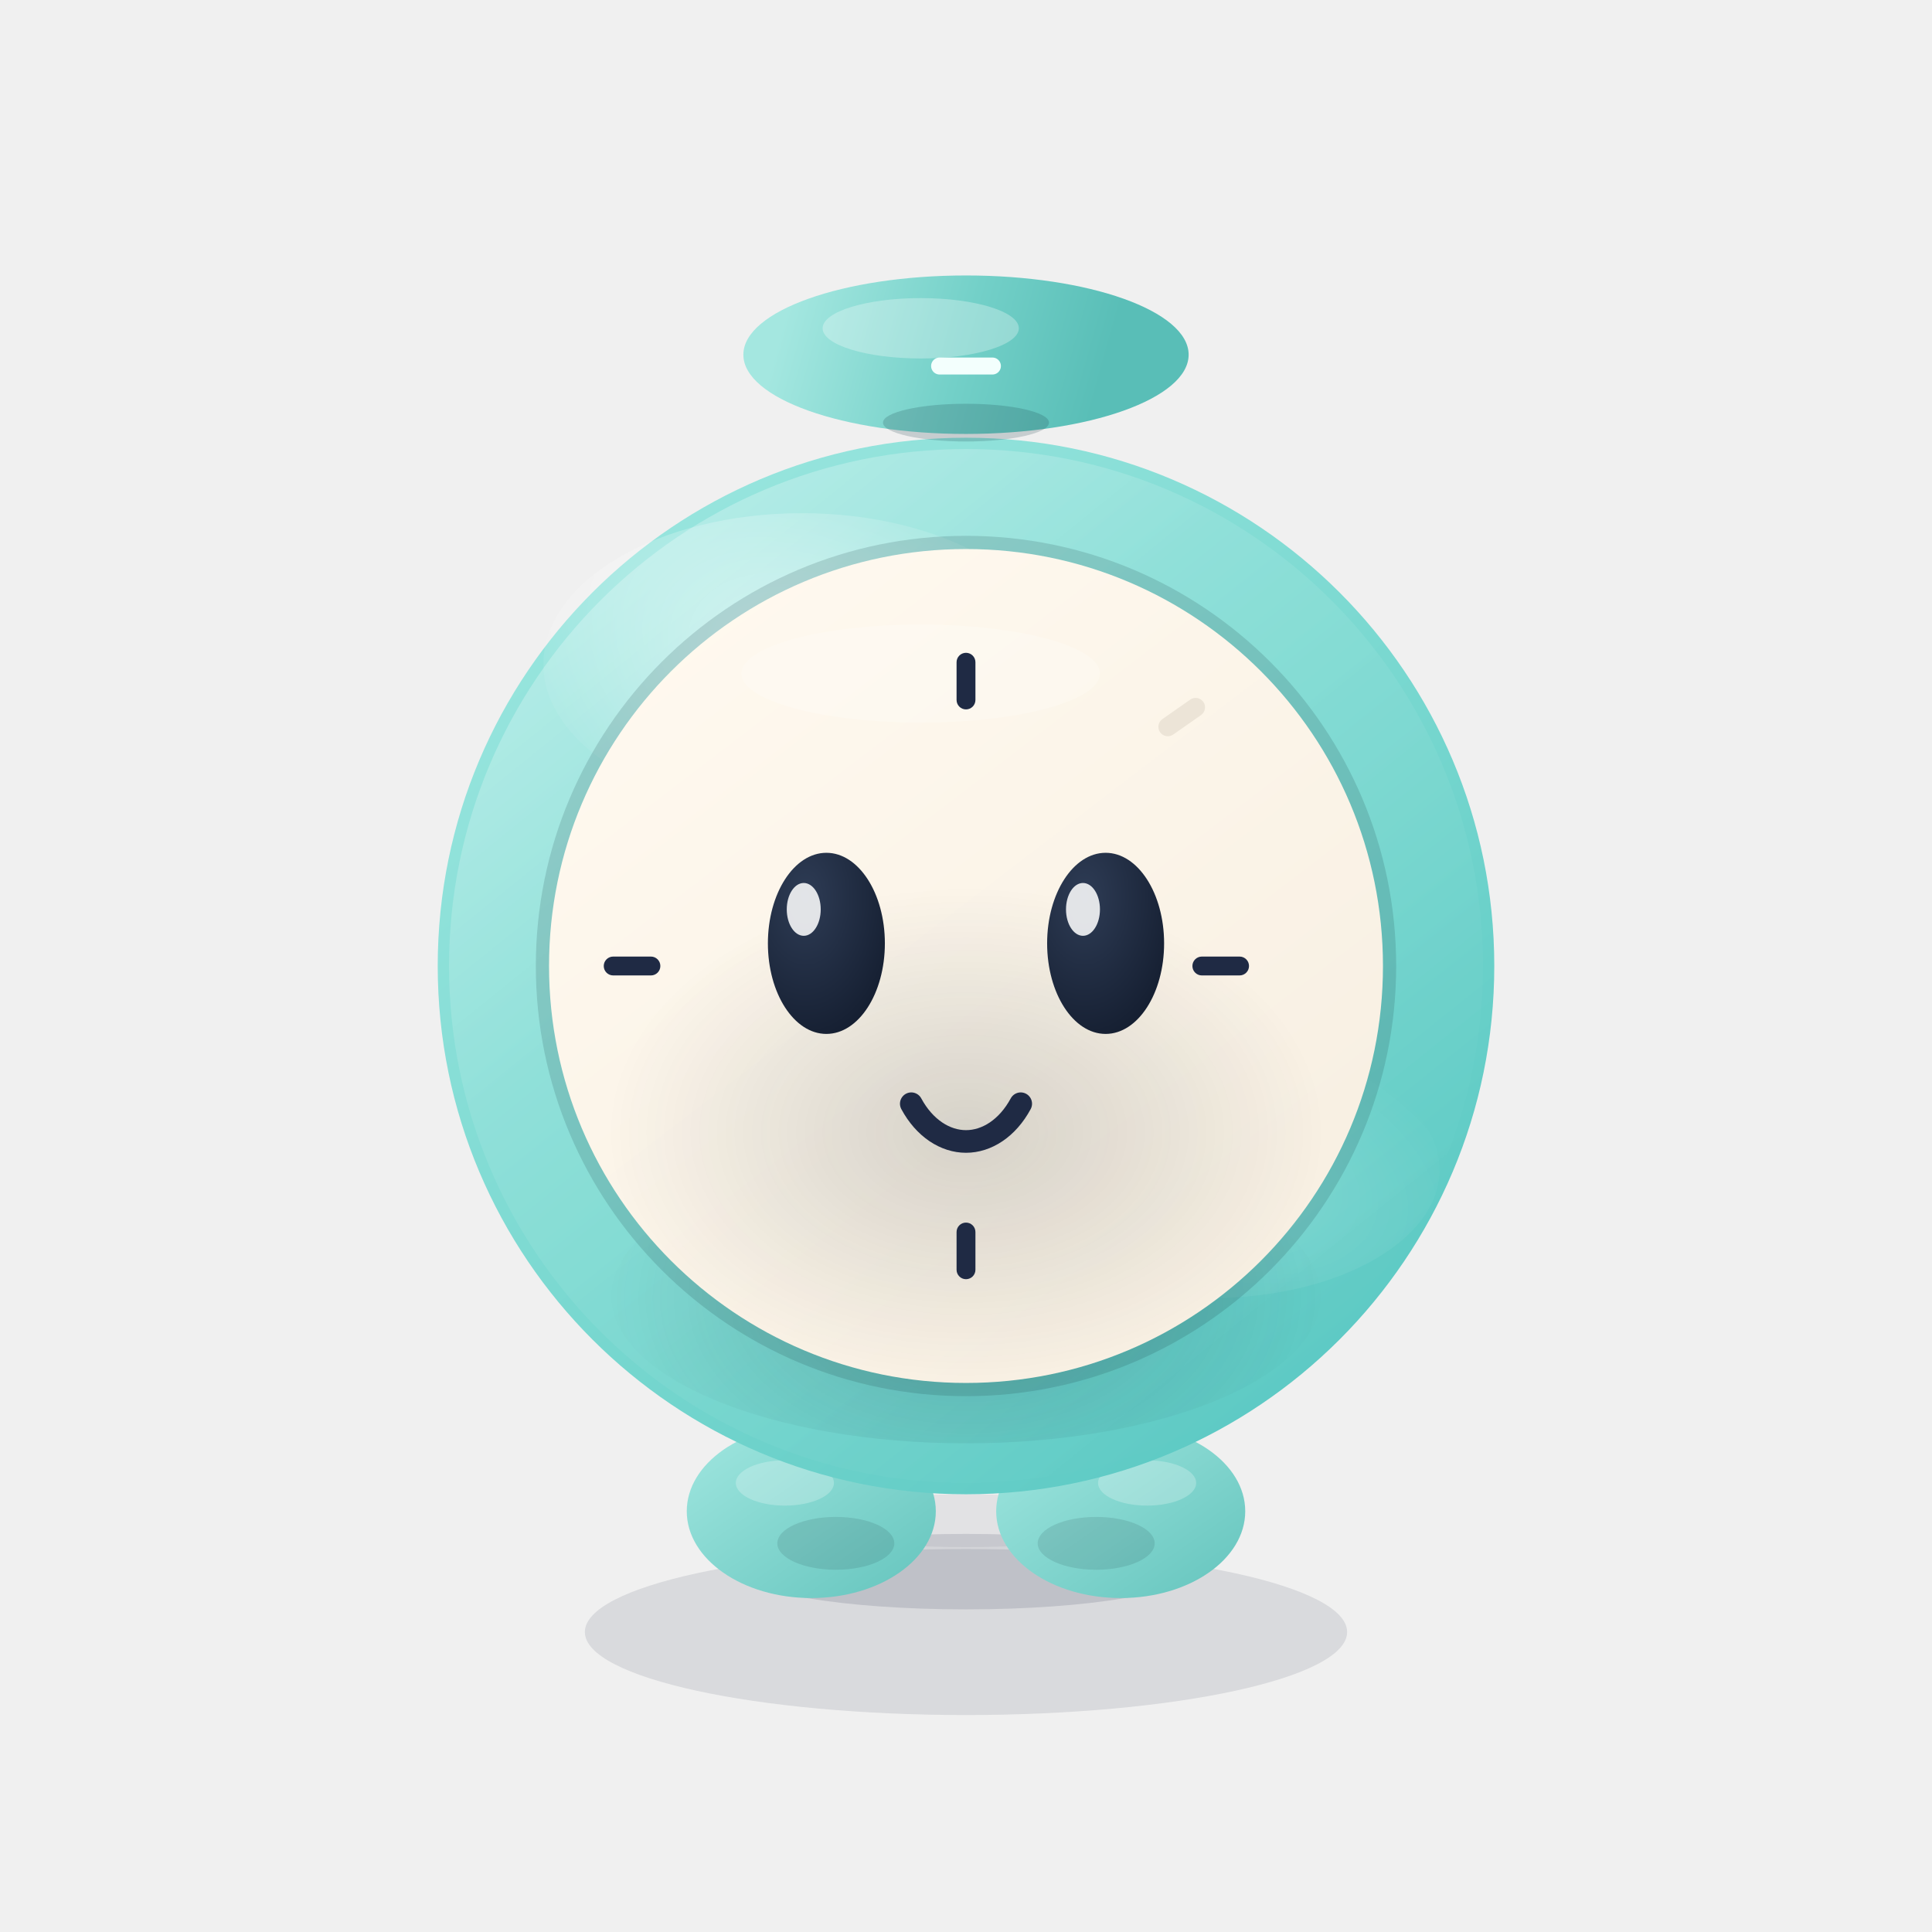
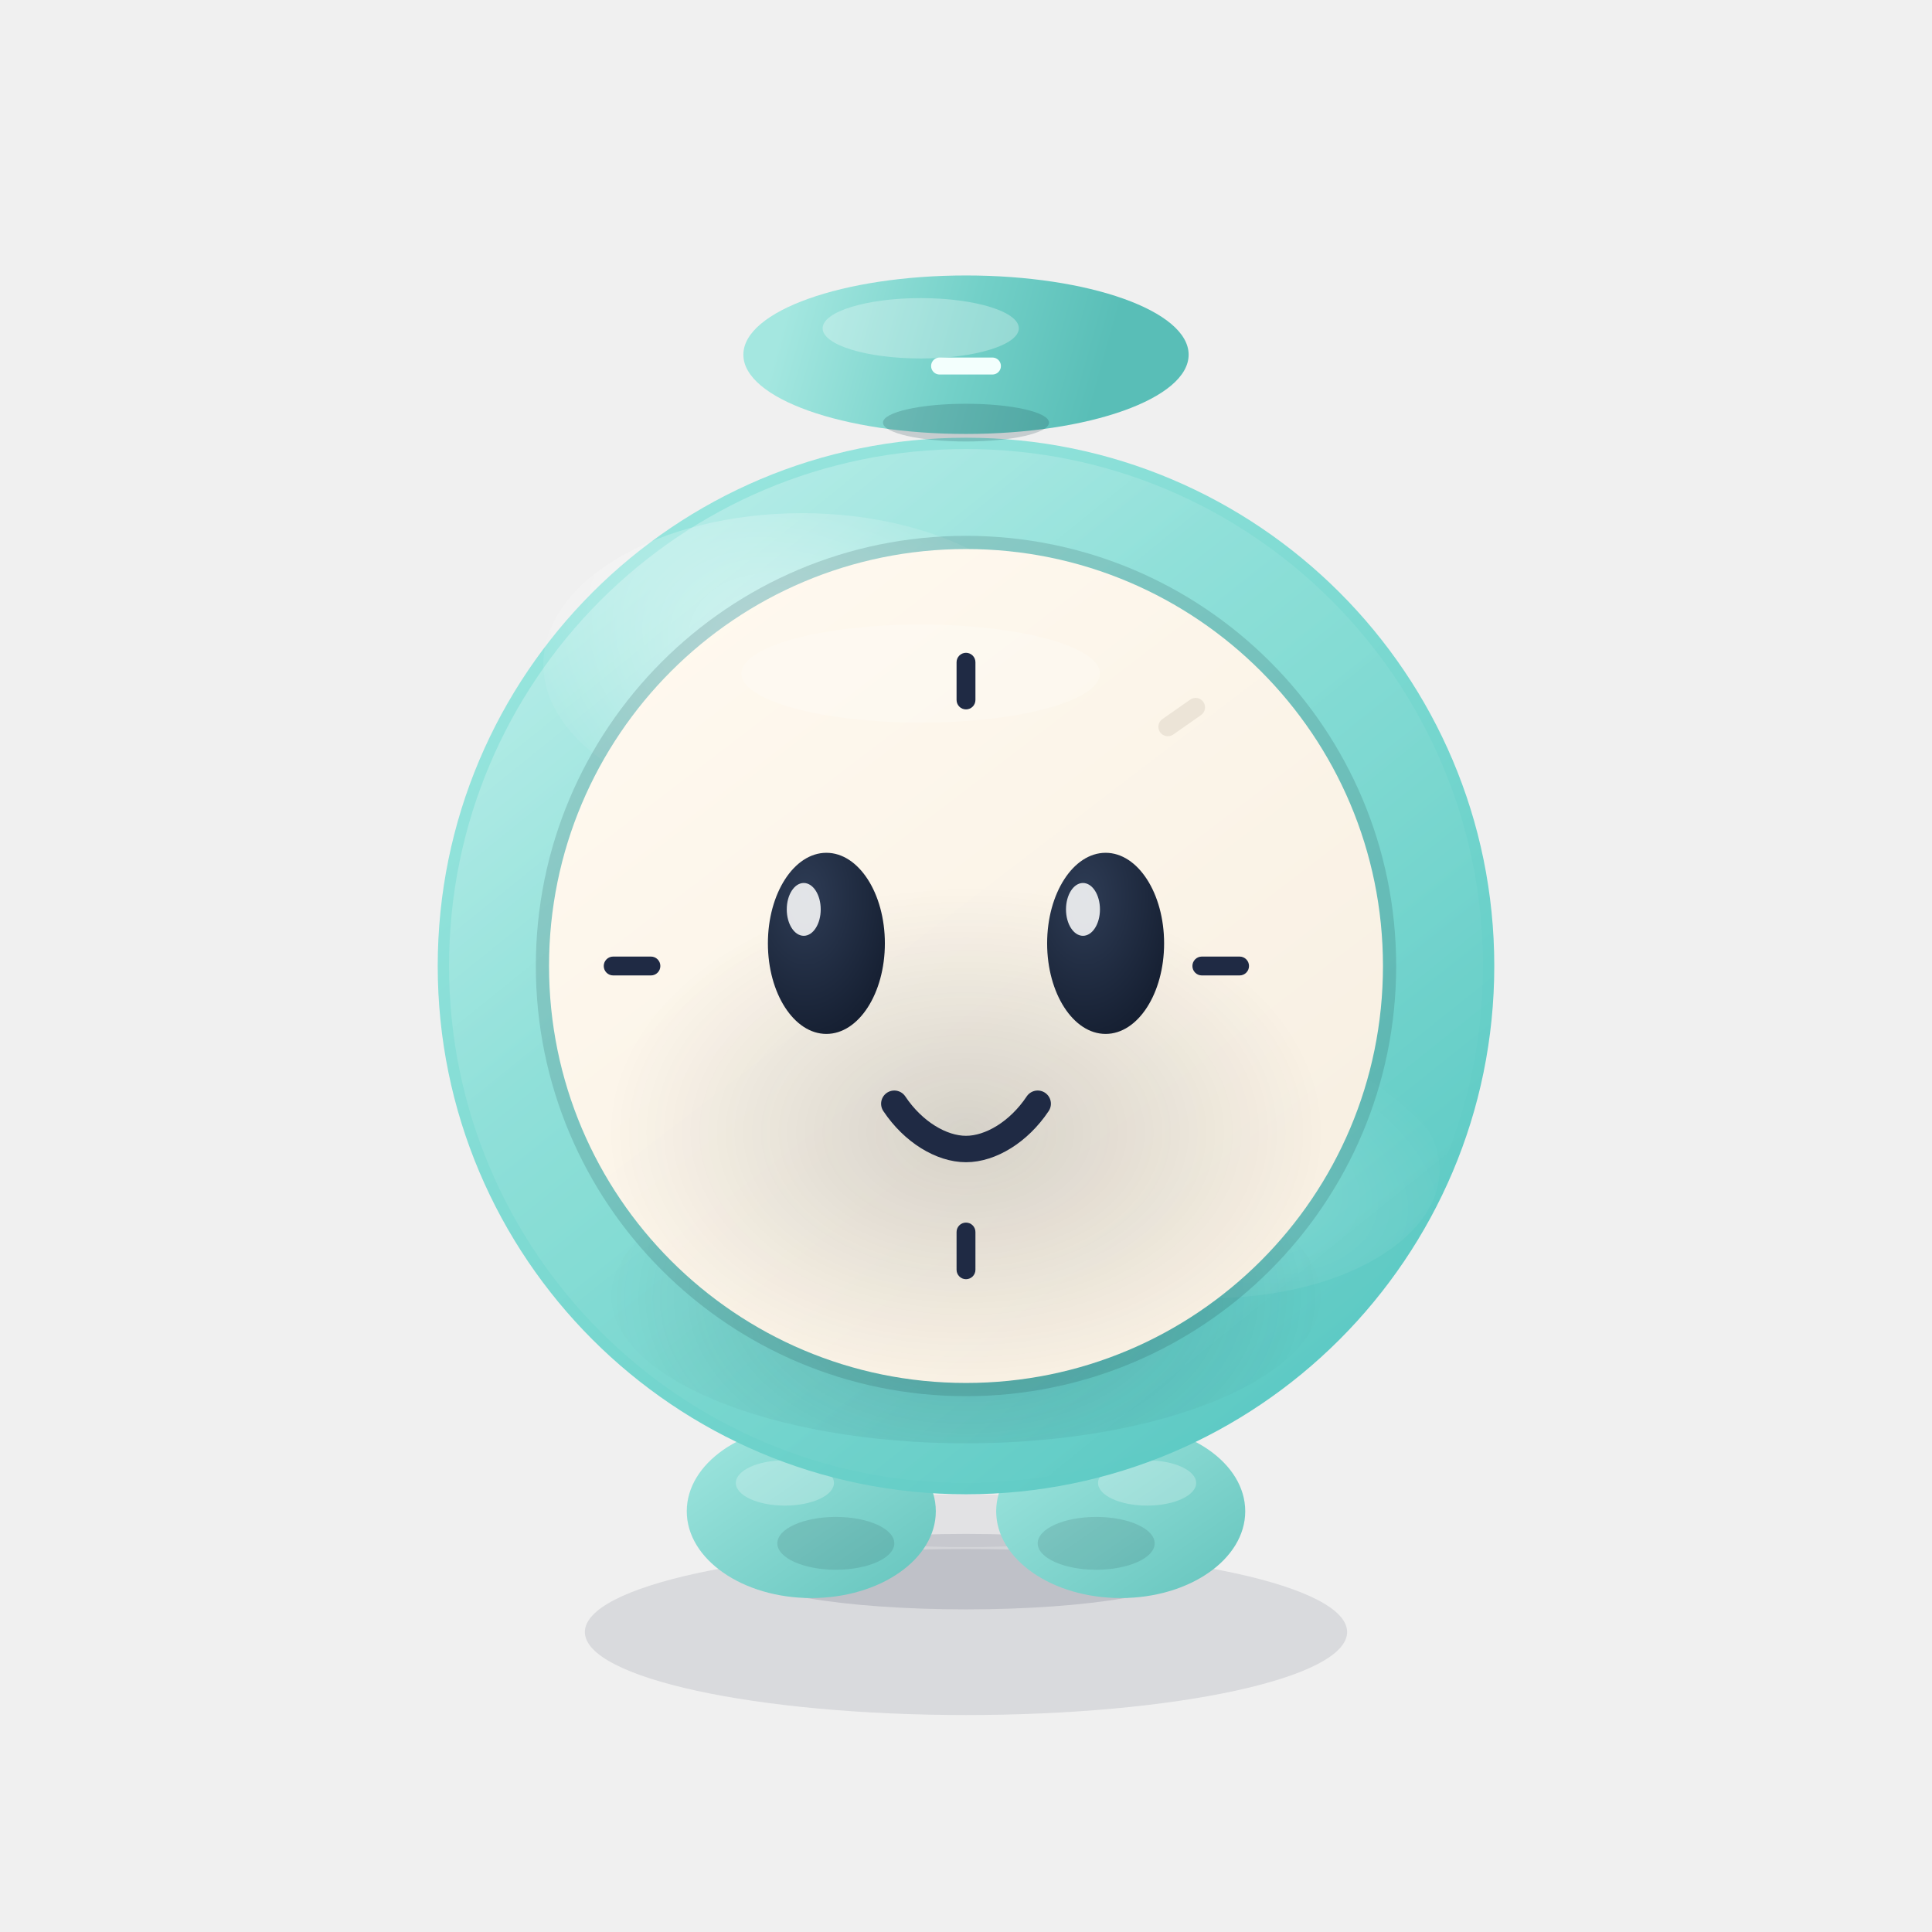
<svg xmlns="http://www.w3.org/2000/svg" width="1024" height="1024" viewBox="0 0 1024 1024" fill="none">
  <defs>
    <linearGradient id="mintBase" x1="300" y1="210" x2="740" y2="760" gradientUnits="userSpaceOnUse">
      <stop offset="0" stop-color="#9FE8E1" />
      <stop offset="0.58" stop-color="#77D7CF" />
      <stop offset="1" stop-color="#58C7C2" />
    </linearGradient>
    <linearGradient id="warnBase" x1="300" y1="210" x2="740" y2="760" gradientUnits="userSpaceOnUse">
      <stop offset="0" stop-color="#FFD78A" />
      <stop offset="0.58" stop-color="#F7B347" />
      <stop offset="1" stop-color="#E89424" />
    </linearGradient>
    <linearGradient id="urgentBase" x1="300" y1="210" x2="740" y2="760" gradientUnits="userSpaceOnUse">
      <stop offset="0" stop-color="#FF8D88" />
      <stop offset="0.58" stop-color="#F0564D" />
      <stop offset="1" stop-color="#DE3E36" />
    </linearGradient>
    <linearGradient id="offrouteBase" x1="300" y1="210" x2="740" y2="760" gradientUnits="userSpaceOnUse">
      <stop offset="0" stop-color="#EFA196" />
      <stop offset="0.58" stop-color="#DD7D70" />
      <stop offset="1" stop-color="#C9675B" />
    </linearGradient>
    <radialGradient id="shellSpecMain" cx="0" cy="0" r="1" gradientUnits="userSpaceOnUse" gradientTransform="translate(430 355) rotate(26) scale(180 120)">
      <stop offset="0" stop-color="#FFFFFF" stop-opacity="0.55" />
      <stop offset="1" stop-color="#FFFFFF" stop-opacity="0" />
    </radialGradient>
    <radialGradient id="shellSpecSub" cx="0" cy="0" r="1" gradientUnits="userSpaceOnUse" gradientTransform="translate(640 620) rotate(16) scale(150 84)">
      <stop offset="0" stop-color="#FFFFFF" stop-opacity="0.18" />
      <stop offset="1" stop-color="#FFFFFF" stop-opacity="0" />
    </radialGradient>
    <linearGradient id="shellRim" x1="330" y1="240" x2="710" y2="710" gradientUnits="userSpaceOnUse">
      <stop offset="0" stop-color="#FFFFFF" stop-opacity="0.32" />
      <stop offset="0.38" stop-color="#FFFFFF" stop-opacity="0.09" />
      <stop offset="1" stop-color="#FFFFFF" stop-opacity="0" />
    </linearGradient>
    <radialGradient id="shellBottomShade" cx="0" cy="0" r="1" gradientUnits="userSpaceOnUse" gradientTransform="translate(512 688) rotate(-90) scale(120 190)">
      <stop offset="0" stop-color="#13313D" stop-opacity="0.2" />
      <stop offset="1" stop-color="#13313D" stop-opacity="0" />
    </radialGradient>
    <linearGradient id="faceBase" x1="380" y1="310" x2="640" y2="650" gradientUnits="userSpaceOnUse">
      <stop offset="0" stop-color="#FFF9EF" />
      <stop offset="1" stop-color="#F8F0E3" />
    </linearGradient>
    <radialGradient id="faceAO" cx="0" cy="0" r="1" gradientUnits="userSpaceOnUse" gradientTransform="translate(512 600) rotate(-90) scale(130 190)">
      <stop offset="0" stop-color="#15242D" stop-opacity="0.16" />
      <stop offset="1" stop-color="#15242D" stop-opacity="0" />
    </radialGradient>
    <linearGradient id="limbBase" x1="0" y1="0" x2="1" y2="1">
      <stop offset="0" stop-color="#A1E7E0" />
      <stop offset="1" stop-color="#64C4BD" />
    </linearGradient>
    <linearGradient id="buttonBase" x1="430" y1="118" x2="594" y2="164" gradientUnits="userSpaceOnUse">
      <stop offset="0" stop-color="#A4E7E0" />
      <stop offset="0.56" stop-color="#73D0C8" />
      <stop offset="1" stop-color="#59BEB7" />
    </linearGradient>
    <radialGradient id="eyeFill" cx="0" cy="0" r="1" gradientUnits="objectBoundingBox" gradientTransform="translate(0.32 0.24) scale(1.12)">
      <stop offset="0" stop-color="#2E3C55" />
      <stop offset="1" stop-color="#0C1424" />
    </radialGradient>
  </defs>
  <g id="groundShadow">
    <ellipse cx="512" cy="865" rx="202" ry="44" fill="#1F2A44" fill-opacity="0.11" />
    <ellipse cx="512" cy="833" rx="118" ry="20" fill="#1F2A44" fill-opacity="0.14" />
    <ellipse cx="512" cy="806" rx="93" ry="14" fill="#1F2A44" fill-opacity="0.07" />
  </g>
  <g id="leftLeg">
    <ellipse cx="430" cy="801" rx="66" ry="46" fill="url(#limbBase)" />
    <ellipse cx="416" cy="786" rx="26" ry="12" fill="#FFFFFF" fill-opacity="0.24" />
    <ellipse cx="443" cy="818" rx="31" ry="14" fill="#173742" fill-opacity="0.13" />
  </g>
  <g id="rightLeg">
    <ellipse cx="594" cy="801" rx="66" ry="46" fill="url(#limbBase)" />
    <ellipse cx="608" cy="786" rx="26" ry="12" fill="#FFFFFF" fill-opacity="0.24" />
    <ellipse cx="581" cy="818" rx="31" ry="14" fill="#173742" fill-opacity="0.13" />
  </g>
  <g id="leftArm">
    <ellipse cx="350" cy="595" rx="46" ry="66" fill="url(#limbBase)" />
    <ellipse cx="336" cy="575" rx="18" ry="13" fill="#FFFFFF" fill-opacity="0.22" />
    <ellipse cx="364" cy="617" rx="20" ry="14" fill="#173742" fill-opacity="0.12" />
  </g>
  <g id="rightArm">
    <ellipse cx="674" cy="595" rx="46" ry="66" fill="url(#limbBase)" />
    <ellipse cx="660" cy="575" rx="18" ry="13" fill="#FFFFFF" fill-opacity="0.22" />
    <ellipse cx="688" cy="617" rx="20" ry="14" fill="#173742" fill-opacity="0.12" />
  </g>
  <g id="bodyShell">
    <g id="bodyDefault" opacity="1">
      <circle cx="512" cy="512" r="280" fill="url(#mintBase)" />
    </g>
    <g id="bodyWarning" opacity="0">
      <circle cx="512" cy="512" r="280" fill="url(#warnBase)" />
    </g>
    <g id="bodyUrgent" opacity="0">
      <circle cx="512" cy="512" r="280" fill="url(#urgentBase)" />
    </g>
    <g id="bodyOffroute" opacity="0">
      <circle cx="512" cy="512" r="280" fill="url(#offrouteBase)" />
    </g>
    <circle cx="512" cy="512" r="274" fill="url(#shellRim)" />
    <ellipse cx="512" cy="687" rx="188" ry="78" fill="url(#shellBottomShade)" />
    <ellipse cx="425" cy="352" rx="137" ry="80" fill="url(#shellSpecMain)" />
    <ellipse cx="642" cy="620" rx="121" ry="68" fill="url(#shellSpecSub)" />
    <ellipse cx="401" cy="589" rx="30" ry="18" fill="#12313D" fill-opacity="0.12" />
    <ellipse cx="623" cy="589" rx="30" ry="18" fill="#12313D" fill-opacity="0.12" />
  </g>
  <g id="faceInset">
    <circle cx="512" cy="512" r="228" fill="#18323C" fill-opacity="0.16" />
    <circle cx="512" cy="512" r="221" fill="url(#faceBase)" />
    <circle cx="512" cy="512" r="221" fill="url(#faceAO)" />
    <ellipse cx="488" cy="357" rx="95" ry="26" fill="#FFFFFF" fill-opacity="0.2" />
    <rect x="507" y="346" width="10" height="30" rx="5" fill="#1F2A44" />
    <rect x="507" y="648" width="10" height="30" rx="5" fill="#1F2A44" />
    <rect x="662" y="507" width="10" height="30" rx="5" transform="rotate(90 662 507)" fill="#1F2A44" />
    <rect x="350" y="507" width="10" height="30" rx="5" transform="rotate(90 350 507)" fill="#1F2A44" />
    <rect x="612" y="384" width="28" height="10" rx="5" transform="rotate(-35 612 384)" fill="#ECE4D7" />
  </g>
  <g id="leftEye">
    <ellipse cx="438" cy="500" rx="31" ry="48" fill="url(#eyeFill)" />
    <ellipse cx="426" cy="482" rx="9" ry="14" fill="#FFFFFF" fill-opacity="0.86" />
  </g>
  <g id="rightEye">
    <ellipse cx="586" cy="500" rx="31" ry="48" fill="url(#eyeFill)" />
    <ellipse cx="574" cy="482" rx="9" ry="14" fill="#FFFFFF" fill-opacity="0.86" />
  </g>
  <g id="mouthNeutral" opacity="1">
-     <path d="M483 585C490 598 501 605 512 605C523 605 534 598 541 585" stroke="#1F2A44" stroke-width="12" stroke-linecap="round" />
+     <path d="M474 585C484 600 499 609 512 609C525 609 540 600 550 585" stroke="#1F2A44" stroke-width="14" stroke-linecap="round" />
  </g>
  <g id="mouthSmile" opacity="0">
    <path d="M474 580C484 602 498 614 512 614C526 614 540 602 550 580" stroke="#1F2A44" stroke-width="13" stroke-linecap="round" />
  </g>
  <g id="mouthWarning" opacity="0">
    <path d="M480 618C489 603 501 596 512 596C523 596 535 603 544 618" stroke="#1F2A44" stroke-width="12" stroke-linecap="round" />
  </g>
  <g id="mouthUrgent" opacity="0">
    <ellipse cx="512" cy="610" rx="24" ry="28" fill="#B0392F" />
  </g>
  <g id="mouthOffroute" opacity="0">
    <path d="M474 620C486 598 500 590 512 590C524 590 538 598 550 620" stroke="#1F2A44" stroke-width="12" stroke-linecap="round" />
  </g>
  <g id="mouthSurprised" opacity="0">
    <ellipse cx="512" cy="607" rx="16" ry="22" fill="#1F2A44" />
  </g>
  <g id="topButton">
    <ellipse cx="512" cy="188" rx="118" ry="42" fill="url(#buttonBase)" />
    <ellipse cx="488" cy="174" rx="52" ry="16" fill="#FFFFFF" fill-opacity="0.29" />
    <path d="M498 194H526" stroke="#F3FFFD" stroke-width="9" stroke-linecap="round" />
    <ellipse cx="512" cy="224" rx="44" ry="10" fill="#123742" fill-opacity="0.19" />
  </g>
  <g id="thinkingDots" opacity="0">
    <circle cx="733" cy="337" r="10" fill="#58C7C2" />
    <circle cx="764" cy="320" r="14" fill="#58C7C2" />
    <circle cx="803" cy="302" r="19" fill="#58C7C2" />
  </g>
  <g id="sweatDrop" opacity="0">
    <path d="M693 413C693 432 678 447 659 447C640 447 625 432 625 413C625 389 643 368 659 352C675 368 693 389 693 413Z" fill="#8ED1FF" />
  </g>
  <g id="questionIcon" opacity="0">
    <path d="M730 391C730 358 702 334 668 334C638 334 613 354 607 381H634C639 368 650 361 664 361C679 361 691 372 691 387C691 401 680 409 666 417C643 430 631 444 631 465V471H661V468C661 455 667 447 681 440C706 428 730 414 730 391ZM661 511C674 511 685 500 685 487C685 474 674 463 661 463C647 463 637 474 637 487C637 500 647 511 661 511Z" fill="#58C7C2" />
  </g>
  <g id="alertIcon" opacity="0">
    <circle cx="741" cy="356" r="40" fill="#EF4444" />
    <rect x="736" y="332" width="10" height="30" rx="5" fill="#FFFFFF" />
    <circle cx="741" cy="374" r="5" fill="#FFFFFF" />
  </g>
  <g id="confetti" opacity="0">
    <rect x="398" y="325" width="14" height="38" rx="7" transform="rotate(-25 398 325)" fill="#58C7C2" />
    <rect x="445" y="296" width="14" height="38" rx="7" transform="rotate(21 445 296)" fill="#F59E0B" />
    <rect x="567" y="296" width="14" height="38" rx="7" transform="rotate(-16 567 296)" fill="#EF4444" />
    <rect x="615" y="324" width="14" height="38" rx="7" transform="rotate(18 615 324)" fill="#2BB673" />
    <rect x="672" y="310" width="14" height="38" rx="7" transform="rotate(-34 672 310)" fill="#A970F5" />
  </g>
</svg>
